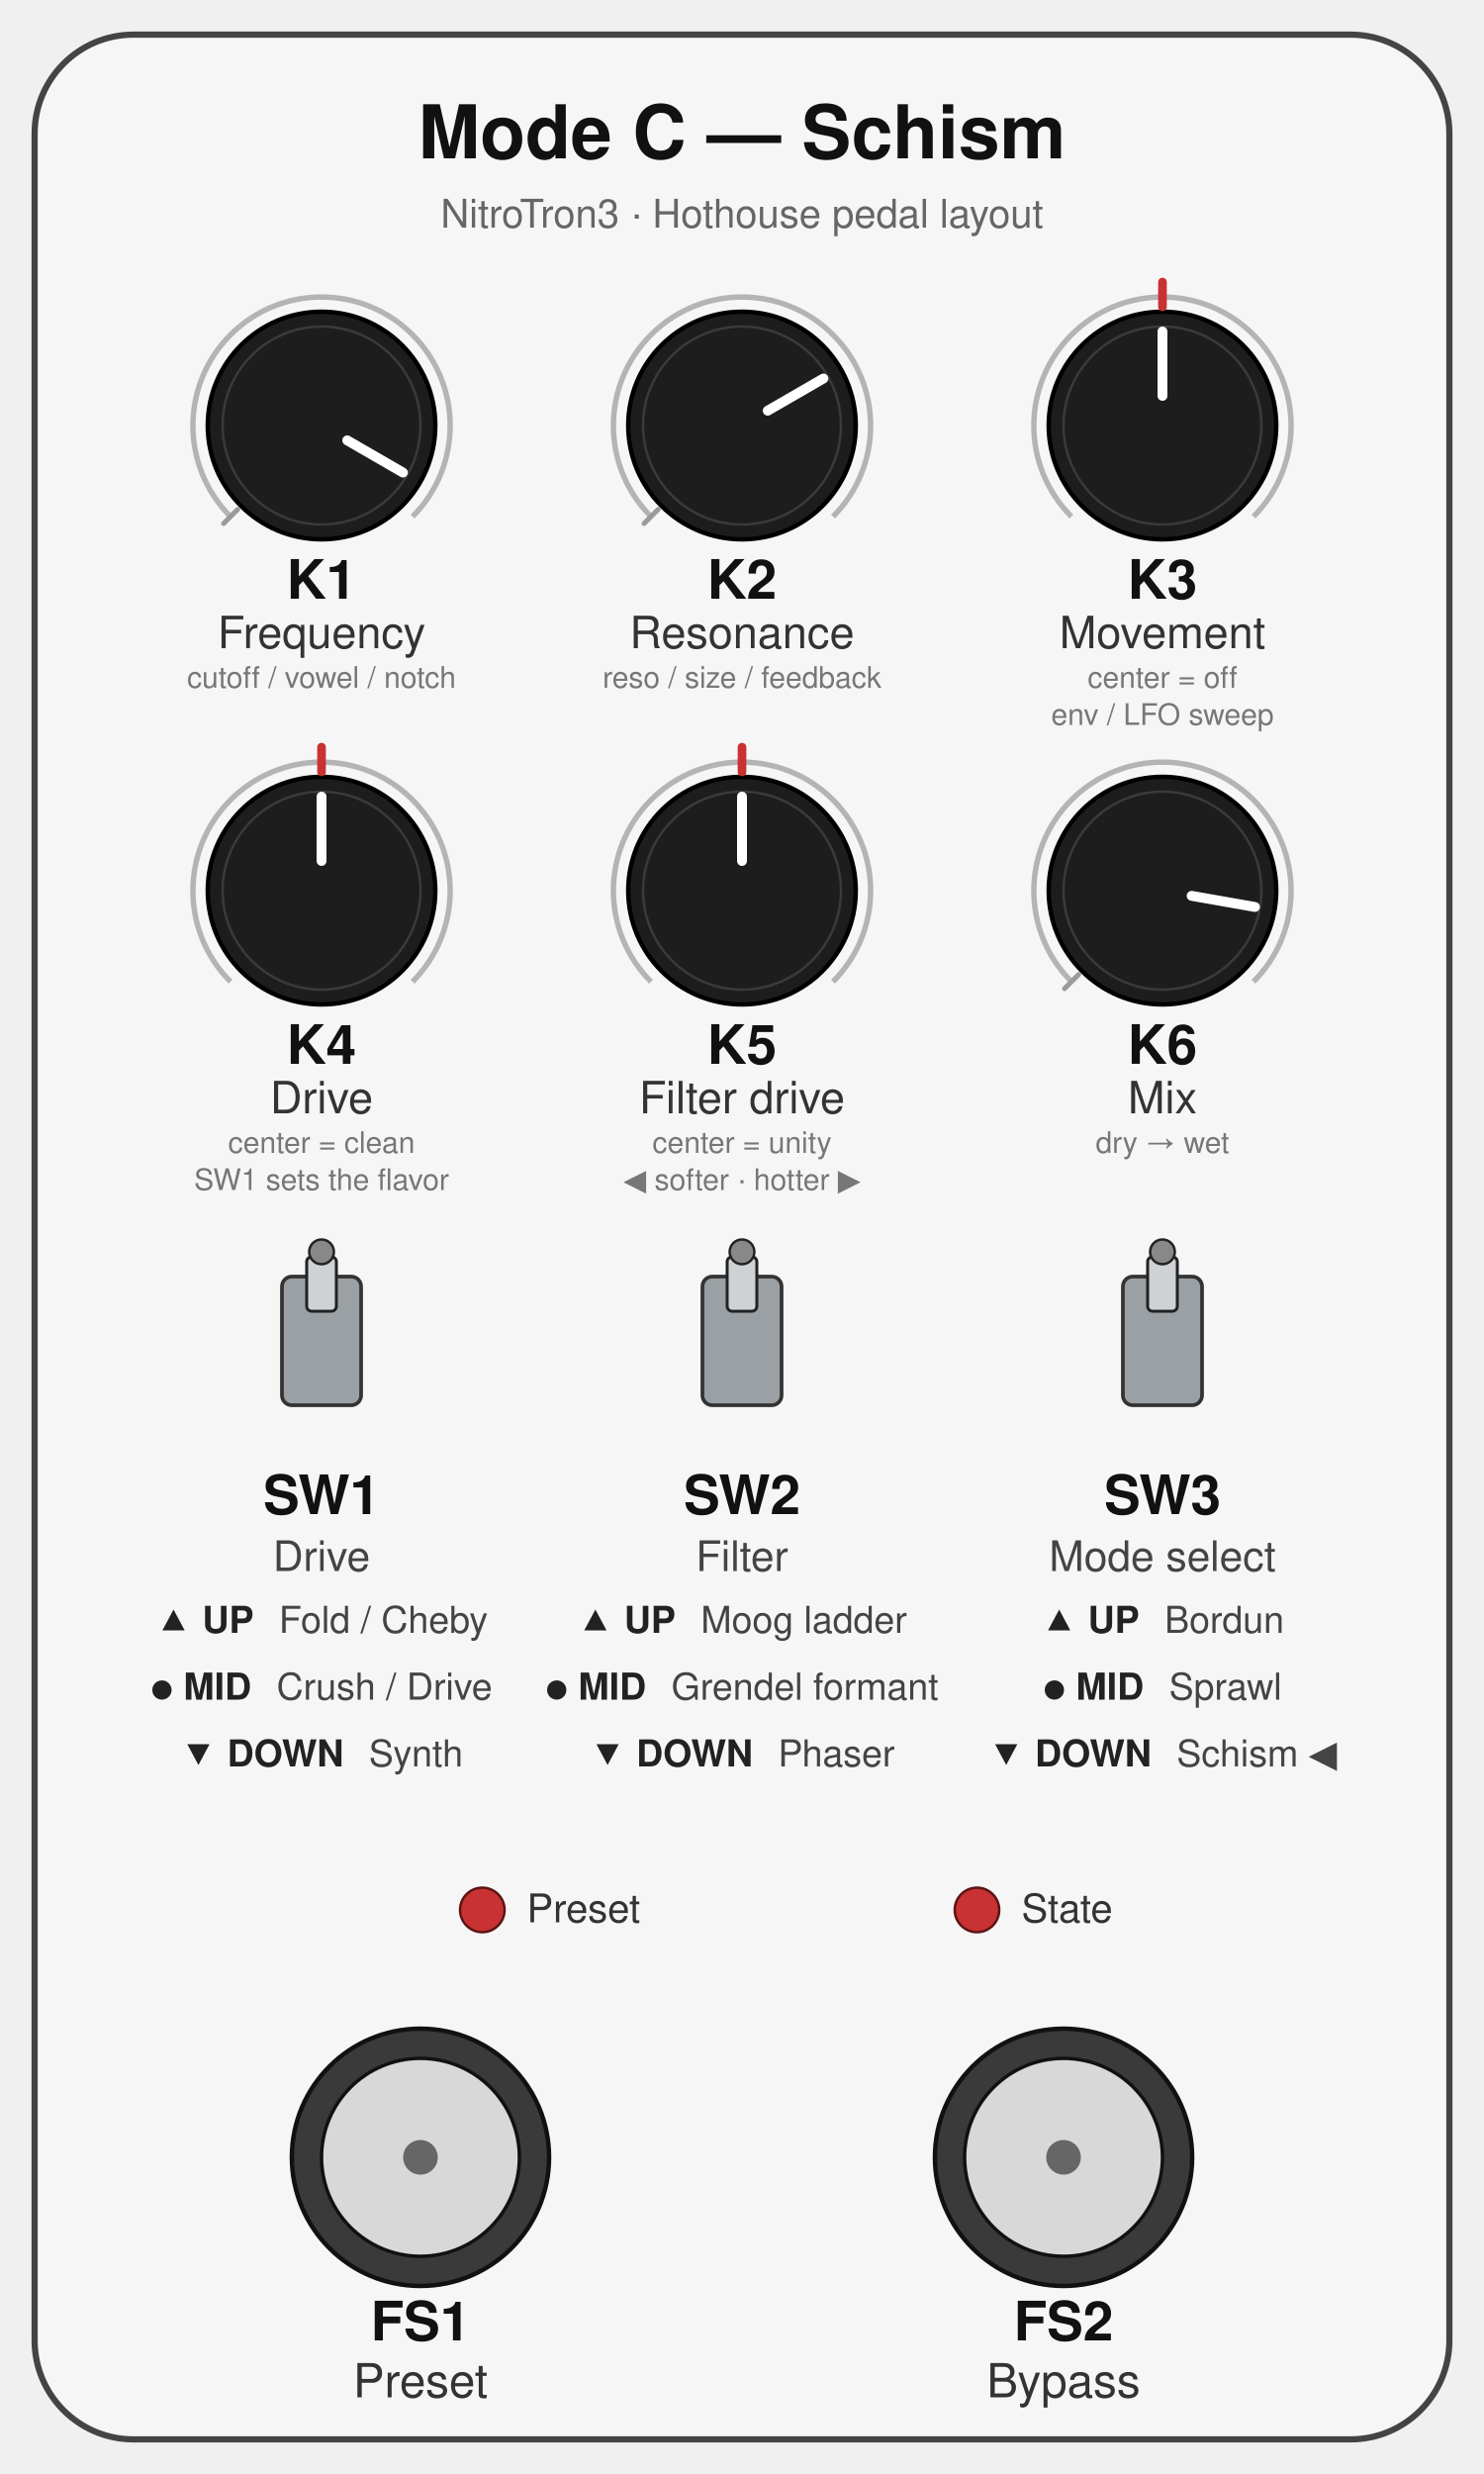
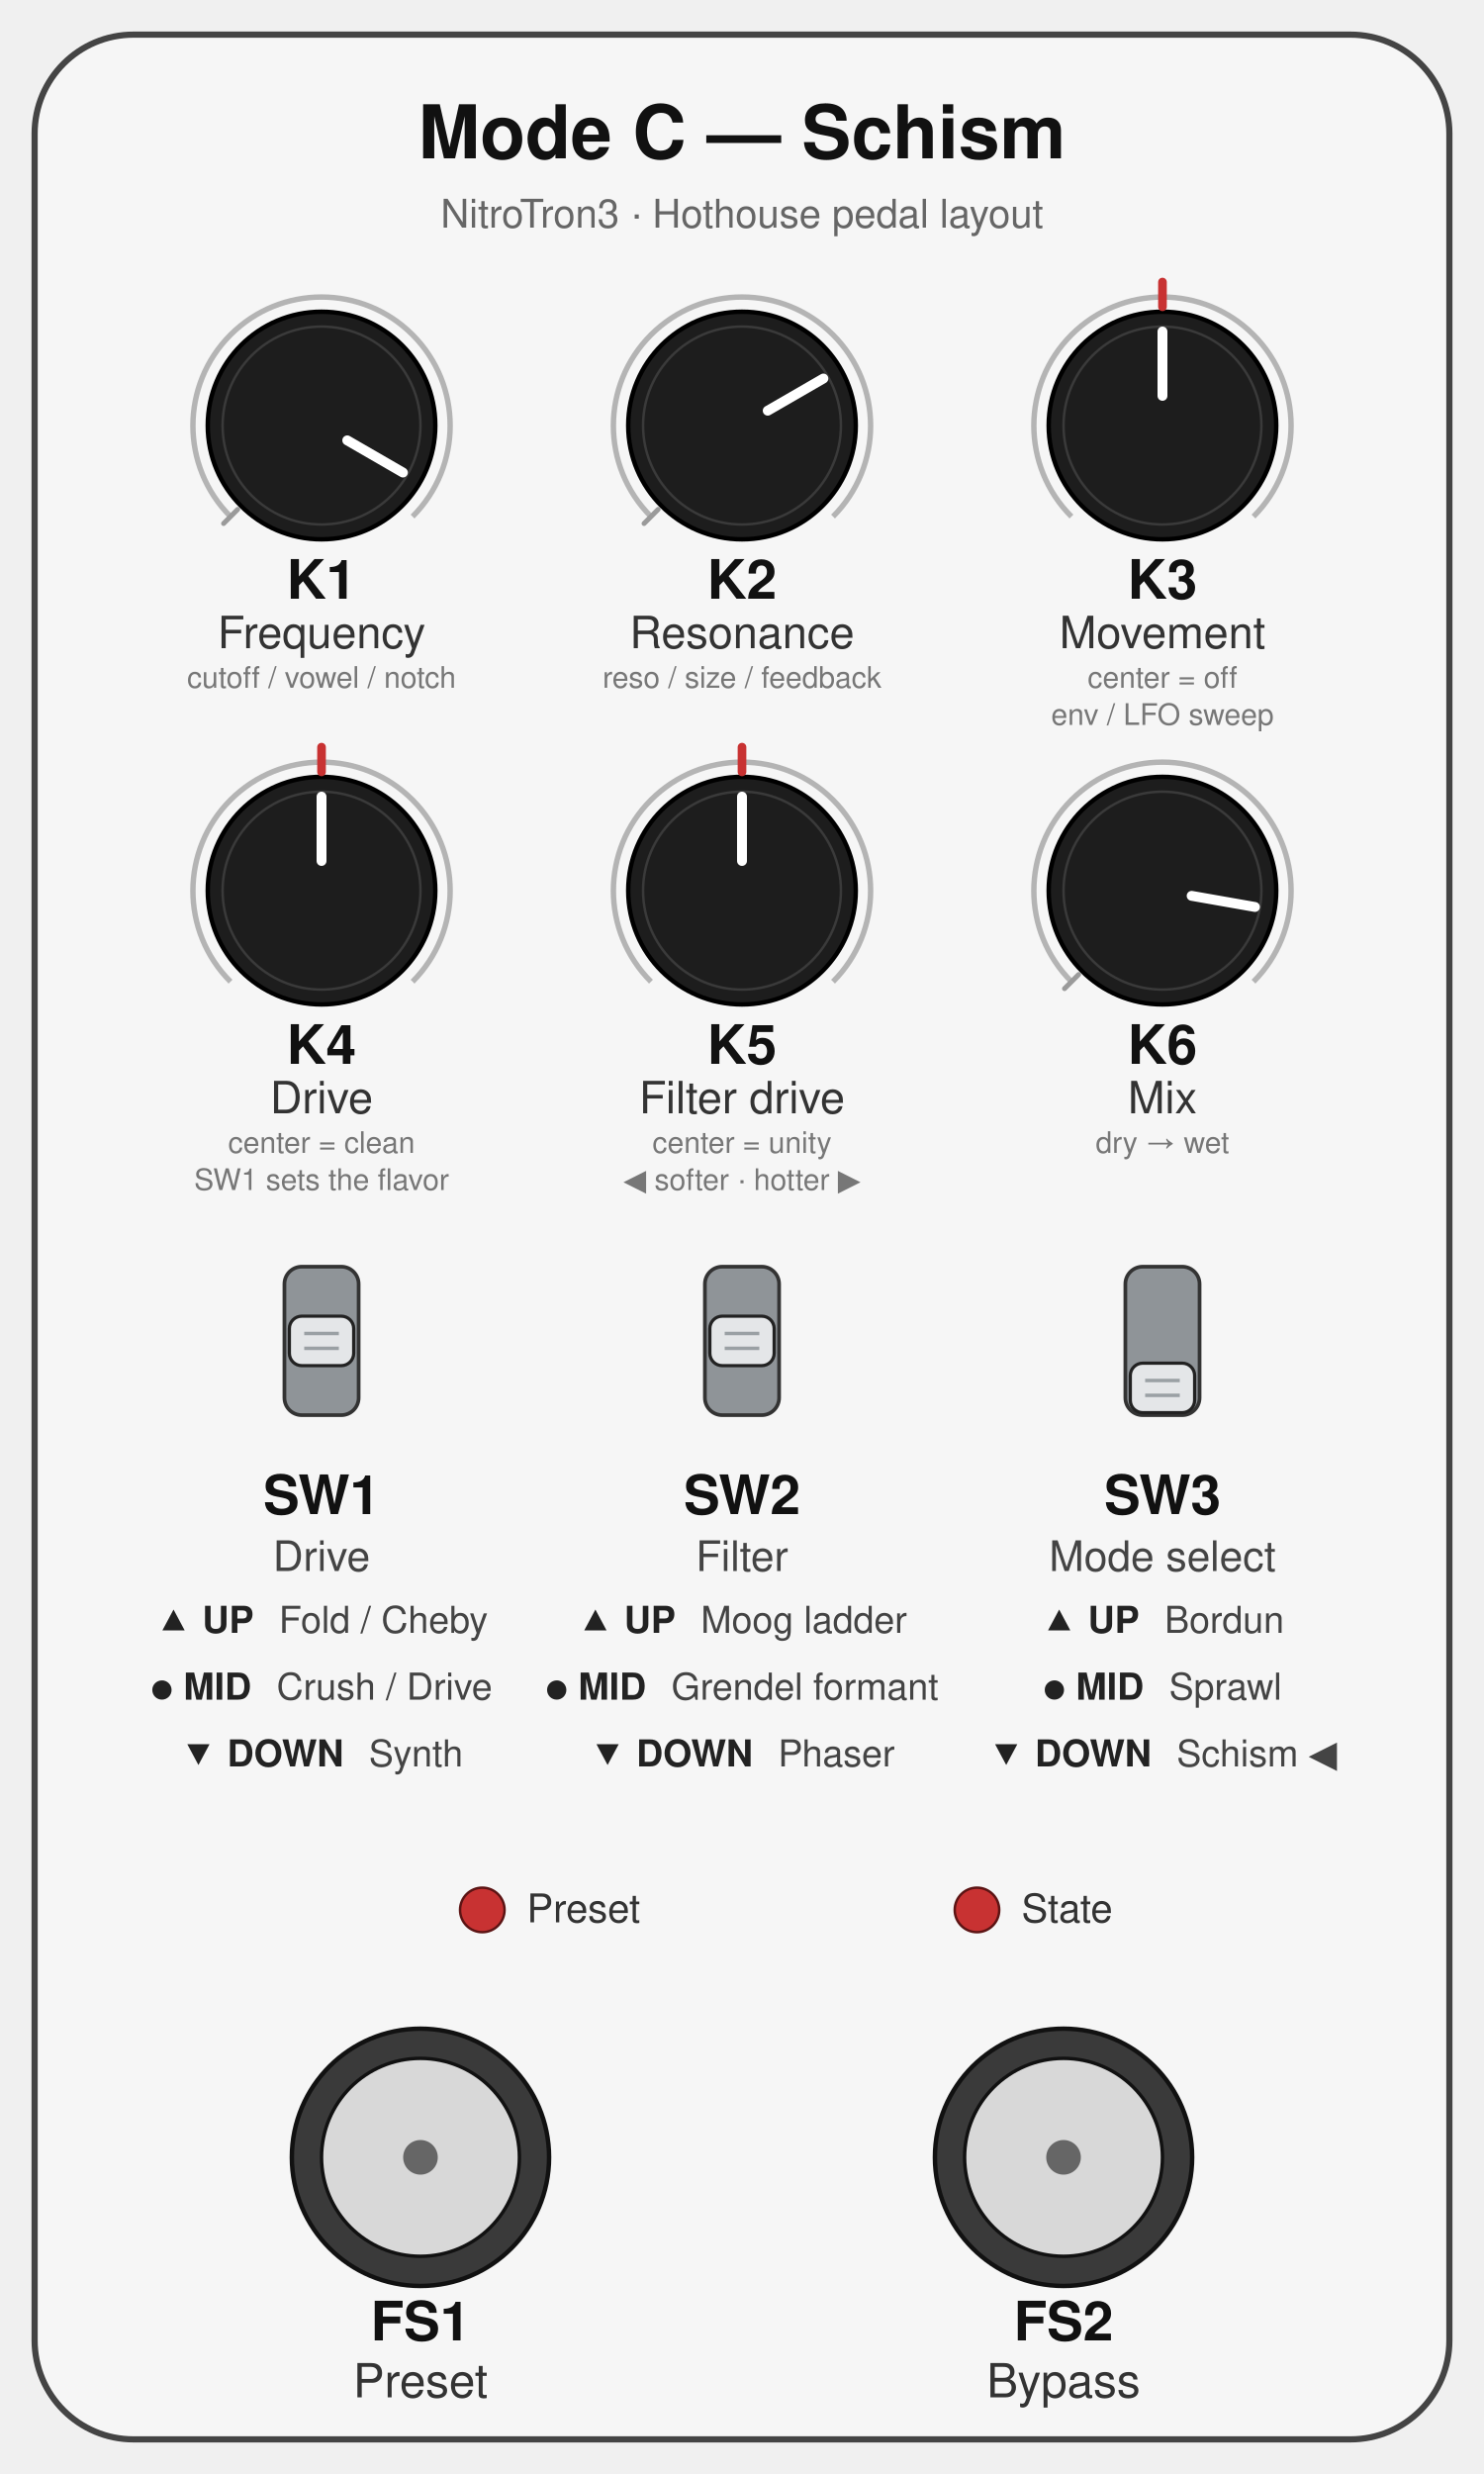
<svg xmlns="http://www.w3.org/2000/svg" viewBox="0 0 600 1000" font-family="Helvetica Neue, Helvetica, Arial, sans-serif">
  <rect x="14" y="14" width="572" height="972" rx="40" fill="#f6f6f6" stroke="#444" stroke-width="2.5" />
  <text x="300" y="64" text-anchor="middle" font-size="30" font-weight="700" fill="#111">Mode C — Schism</text>
  <text x="300" y="92" text-anchor="middle" font-size="16" fill="#666">NitroTron3 · Hothouse pedal layout</text>
  <g transform="translate(130,172)">
    <circle r="46" fill="#1d1d1d" stroke="#000" stroke-width="1.8" />
    <circle r="40" fill="none" stroke="#3a3a3a" stroke-width="1" />
    <line x1="10.4" y1="6.0" x2="32.9" y2="19.0" stroke="#ffffff" stroke-width="4" stroke-linecap="round" />
  </g>
  <path d="M 93.2 208.8 A 52 52 0 1 1 166.8 208.8" fill="none" stroke="#b4b4b4" stroke-width="2.2" />
  <line x1="96.1" y1="205.9" x2="90.4" y2="211.6" stroke="#9a9a9a" stroke-width="2" stroke-linecap="round" />
  <text x="130" y="242" text-anchor="middle" font-size="22" font-weight="700" fill="#111">K1</text>
  <text x="130" y="262" text-anchor="middle" font-size="18" fill="#333">Frequency</text>
  <text x="130" y="278" text-anchor="middle" font-size="12" fill="#777">cutoff / vowel / notch</text>
  <g transform="translate(300,172)">
    <circle r="46" fill="#1d1d1d" stroke="#000" stroke-width="1.8" />
    <circle r="40" fill="none" stroke="#3a3a3a" stroke-width="1" />
    <line x1="10.4" y1="-6.0" x2="32.9" y2="-19.0" stroke="#ffffff" stroke-width="4" stroke-linecap="round" />
  </g>
  <path d="M 263.2 208.8 A 52 52 0 1 1 336.8 208.8" fill="none" stroke="#b4b4b4" stroke-width="2.2" />
  <line x1="266.1" y1="205.9" x2="260.4" y2="211.6" stroke="#9a9a9a" stroke-width="2" stroke-linecap="round" />
  <text x="300" y="242" text-anchor="middle" font-size="22" font-weight="700" fill="#111">K2</text>
  <text x="300" y="262" text-anchor="middle" font-size="18" fill="#333">Resonance</text>
  <text x="300" y="278" text-anchor="middle" font-size="12" fill="#777">reso / size / feedback</text>
  <g transform="translate(470,172)">
    <circle r="46" fill="#1d1d1d" stroke="#000" stroke-width="1.8" />
    <circle r="40" fill="none" stroke="#3a3a3a" stroke-width="1" />
    <line x1="0.0" y1="-12.0" x2="0.0" y2="-38.0" stroke="#ffffff" stroke-width="4" stroke-linecap="round" />
  </g>
  <path d="M 433.2 208.8 A 52 52 0 1 1 506.8 208.8" fill="none" stroke="#b4b4b4" stroke-width="2.2" />
  <line x1="470.0" y1="124.0" x2="470.0" y2="114.0" stroke="#c83232" stroke-width="3.5" stroke-linecap="round" />
  <text x="470" y="242" text-anchor="middle" font-size="22" font-weight="700" fill="#111">K3</text>
  <text x="470" y="262" text-anchor="middle" font-size="18" fill="#333">Movement</text>
  <text x="470" y="278" text-anchor="middle" font-size="12" fill="#777">center = off</text>
  <text x="470" y="293" text-anchor="middle" font-size="12" fill="#777">env / LFO sweep</text>
  <g transform="translate(130,360)">
    <circle r="46" fill="#1d1d1d" stroke="#000" stroke-width="1.8" />
    <circle r="40" fill="none" stroke="#3a3a3a" stroke-width="1" />
    <line x1="0.0" y1="-12.0" x2="0.0" y2="-38.0" stroke="#ffffff" stroke-width="4" stroke-linecap="round" />
  </g>
  <path d="M 93.2 396.8 A 52 52 0 1 1 166.8 396.8" fill="none" stroke="#b4b4b4" stroke-width="2.2" />
  <line x1="130.0" y1="312.0" x2="130.0" y2="302.0" stroke="#c83232" stroke-width="3.5" stroke-linecap="round" />
  <text x="130" y="430" text-anchor="middle" font-size="22" font-weight="700" fill="#111">K4</text>
  <text x="130" y="450" text-anchor="middle" font-size="18" fill="#333">Drive</text>
  <text x="130" y="466" text-anchor="middle" font-size="12" fill="#777">center = clean</text>
  <text x="130" y="481" text-anchor="middle" font-size="12" fill="#777">SW1 sets the flavor</text>
  <g transform="translate(300,360)">
    <circle r="46" fill="#1d1d1d" stroke="#000" stroke-width="1.8" />
    <circle r="40" fill="none" stroke="#3a3a3a" stroke-width="1" />
    <line x1="0.0" y1="-12.0" x2="0.0" y2="-38.0" stroke="#ffffff" stroke-width="4" stroke-linecap="round" />
  </g>
  <path d="M 263.2 396.8 A 52 52 0 1 1 336.8 396.8" fill="none" stroke="#b4b4b4" stroke-width="2.2" />
  <line x1="300.0" y1="312.0" x2="300.0" y2="302.0" stroke="#c83232" stroke-width="3.5" stroke-linecap="round" />
  <text x="300" y="430" text-anchor="middle" font-size="22" font-weight="700" fill="#111">K5</text>
  <text x="300" y="450" text-anchor="middle" font-size="18" fill="#333">Filter drive</text>
  <text x="300" y="466" text-anchor="middle" font-size="12" fill="#777">center = unity</text>
  <text x="300" y="481" text-anchor="middle" font-size="12" fill="#777">◀ softer · hotter ▶</text>
  <g transform="translate(470,360)">
    <circle r="46" fill="#1d1d1d" stroke="#000" stroke-width="1.8" />
    <circle r="40" fill="none" stroke="#3a3a3a" stroke-width="1" />
    <line x1="11.8" y1="2.1" x2="37.4" y2="6.6" stroke="#ffffff" stroke-width="4" stroke-linecap="round" />
  </g>
  <path d="M 433.2 396.8 A 52 52 0 1 1 506.8 396.8" fill="none" stroke="#b4b4b4" stroke-width="2.2" />
  <line x1="436.1" y1="393.9" x2="430.4" y2="399.6" stroke="#9a9a9a" stroke-width="2" stroke-linecap="round" />
  <text x="470" y="430" text-anchor="middle" font-size="22" font-weight="700" fill="#111">K6</text>
  <text x="470" y="450" text-anchor="middle" font-size="18" fill="#333">Mix</text>
  <text x="470" y="466" text-anchor="middle" font-size="12" fill="#777">dry → wet</text>
  <g transform="translate(130,542)">
-     <rect x="-16" y="-26" width="32" height="52" rx="4" fill="#9aa0a4" stroke="#333" stroke-width="1.5" />
-     <rect x="-6" y="-34" width="12" height="22" rx="2" fill="#cfd2d5" stroke="#222" stroke-width="1.2" />
-     <circle cx="0" cy="-36" r="5" fill="#888" stroke="#222" stroke-width="1" />
+     <rect x="-15" y="-30" width="30" height="60" rx="7" fill="#8f9498" stroke="#333" stroke-width="1.5" />
+     <rect x="-13" y="-10" width="26" height="20" rx="5" fill="#e4e6e8" stroke="#222" stroke-width="1.3" />
+     <line x1="-7" y1="-3" x2="7" y2="-3" stroke="#9aa0a4" stroke-width="1.4" />
+     <line x1="-7" y1="3" x2="7" y2="3" stroke="#9aa0a4" stroke-width="1.4" />
  </g>
  <text x="130" y="612" text-anchor="middle" font-size="22" font-weight="700" fill="#111">SW1</text>
  <text x="130" y="635" text-anchor="middle" font-size="17" fill="#444">Drive</text>
  <text x="130" y="660" text-anchor="middle" font-size="15" fill="#222">
    <tspan font-weight="700">▲ UP</tspan>
    <tspan dx="6" fill="#444">Fold / Cheby</tspan>
  </text>
  <text x="130" y="687" text-anchor="middle" font-size="15" fill="#222">
    <tspan font-weight="700">● MID</tspan>
    <tspan dx="6" fill="#444">Crush / Drive</tspan>
  </text>
  <text x="130" y="714" text-anchor="middle" font-size="15" fill="#222">
    <tspan font-weight="700">▼ DOWN</tspan>
    <tspan dx="6" fill="#444">Synth</tspan>
  </text>
  <g transform="translate(300,542)">
-     <rect x="-16" y="-26" width="32" height="52" rx="4" fill="#9aa0a4" stroke="#333" stroke-width="1.5" />
-     <rect x="-6" y="-34" width="12" height="22" rx="2" fill="#cfd2d5" stroke="#222" stroke-width="1.2" />
-     <circle cx="0" cy="-36" r="5" fill="#888" stroke="#222" stroke-width="1" />
+     <rect x="-15" y="-30" width="30" height="60" rx="7" fill="#8f9498" stroke="#333" stroke-width="1.5" />
+     <rect x="-13" y="-10" width="26" height="20" rx="5" fill="#e4e6e8" stroke="#222" stroke-width="1.3" />
+     <line x1="-7" y1="-3" x2="7" y2="-3" stroke="#9aa0a4" stroke-width="1.4" />
+     <line x1="-7" y1="3" x2="7" y2="3" stroke="#9aa0a4" stroke-width="1.4" />
  </g>
  <text x="300" y="612" text-anchor="middle" font-size="22" font-weight="700" fill="#111">SW2</text>
  <text x="300" y="635" text-anchor="middle" font-size="17" fill="#444">Filter</text>
  <text x="300" y="660" text-anchor="middle" font-size="15" fill="#222">
    <tspan font-weight="700">▲ UP</tspan>
    <tspan dx="6" fill="#444">Moog ladder</tspan>
  </text>
  <text x="300" y="687" text-anchor="middle" font-size="15" fill="#222">
    <tspan font-weight="700">● MID</tspan>
    <tspan dx="6" fill="#444">Grendel formant</tspan>
  </text>
  <text x="300" y="714" text-anchor="middle" font-size="15" fill="#222">
    <tspan font-weight="700">▼ DOWN</tspan>
    <tspan dx="6" fill="#444">Phaser</tspan>
  </text>
  <g transform="translate(470,542)">
-     <rect x="-16" y="-26" width="32" height="52" rx="4" fill="#9aa0a4" stroke="#333" stroke-width="1.5" />
-     <rect x="-6" y="-34" width="12" height="22" rx="2" fill="#cfd2d5" stroke="#222" stroke-width="1.2" />
-     <circle cx="0" cy="-36" r="5" fill="#888" stroke="#222" stroke-width="1" />
+     <rect x="-15" y="-30" width="30" height="60" rx="7" fill="#8f9498" stroke="#333" stroke-width="1.5" />
+     <rect x="-13" y="9" width="26" height="20" rx="5" fill="#e4e6e8" stroke="#222" stroke-width="1.3" />
+     <line x1="-7" y1="16" x2="7" y2="16" stroke="#9aa0a4" stroke-width="1.4" />
+     <line x1="-7" y1="22" x2="7" y2="22" stroke="#9aa0a4" stroke-width="1.4" />
  </g>
  <text x="470" y="612" text-anchor="middle" font-size="22" font-weight="700" fill="#111">SW3</text>
  <text x="470" y="635" text-anchor="middle" font-size="17" fill="#444">Mode select</text>
  <text x="470" y="660" text-anchor="middle" font-size="15" fill="#222">
    <tspan font-weight="700">▲ UP</tspan>
    <tspan dx="6" fill="#444">Bordun</tspan>
  </text>
  <text x="470" y="687" text-anchor="middle" font-size="15" fill="#222">
    <tspan font-weight="700">● MID</tspan>
    <tspan dx="6" fill="#444">Sprawl</tspan>
  </text>
  <text x="470" y="714" text-anchor="middle" font-size="15" fill="#222">
    <tspan font-weight="700">▼ DOWN</tspan>
    <tspan dx="6" fill="#444">Schism ◀</tspan>
  </text>
  <circle cx="195" cy="772" r="9" fill="#c83232" stroke="#5c1414" stroke-width="1" />
  <text x="213" y="777" font-size="16" fill="#333">Preset</text>
  <circle cx="395" cy="772" r="9" fill="#c83232" stroke="#5c1414" stroke-width="1" />
  <text x="413" y="777" font-size="16" fill="#333">State</text>
  <g transform="translate(170,872)">
    <circle r="52" fill="#3a3a3a" stroke="#111" stroke-width="1.8" />
    <circle r="40" fill="#d8d8d8" stroke="#111" stroke-width="1.4" />
    <circle r="7" fill="#666" />
  </g>
  <text x="170" y="946" text-anchor="middle" font-size="22" font-weight="700" fill="#111">FS1</text>
  <text x="170" y="969" text-anchor="middle" font-size="19" fill="#333">Preset</text>
  <g transform="translate(430,872)">
    <circle r="52" fill="#3a3a3a" stroke="#111" stroke-width="1.8" />
    <circle r="40" fill="#d8d8d8" stroke="#111" stroke-width="1.4" />
    <circle r="7" fill="#666" />
  </g>
  <text x="430" y="946" text-anchor="middle" font-size="22" font-weight="700" fill="#111">FS2</text>
  <text x="430" y="969" text-anchor="middle" font-size="19" fill="#333">Bypass</text>
</svg>
